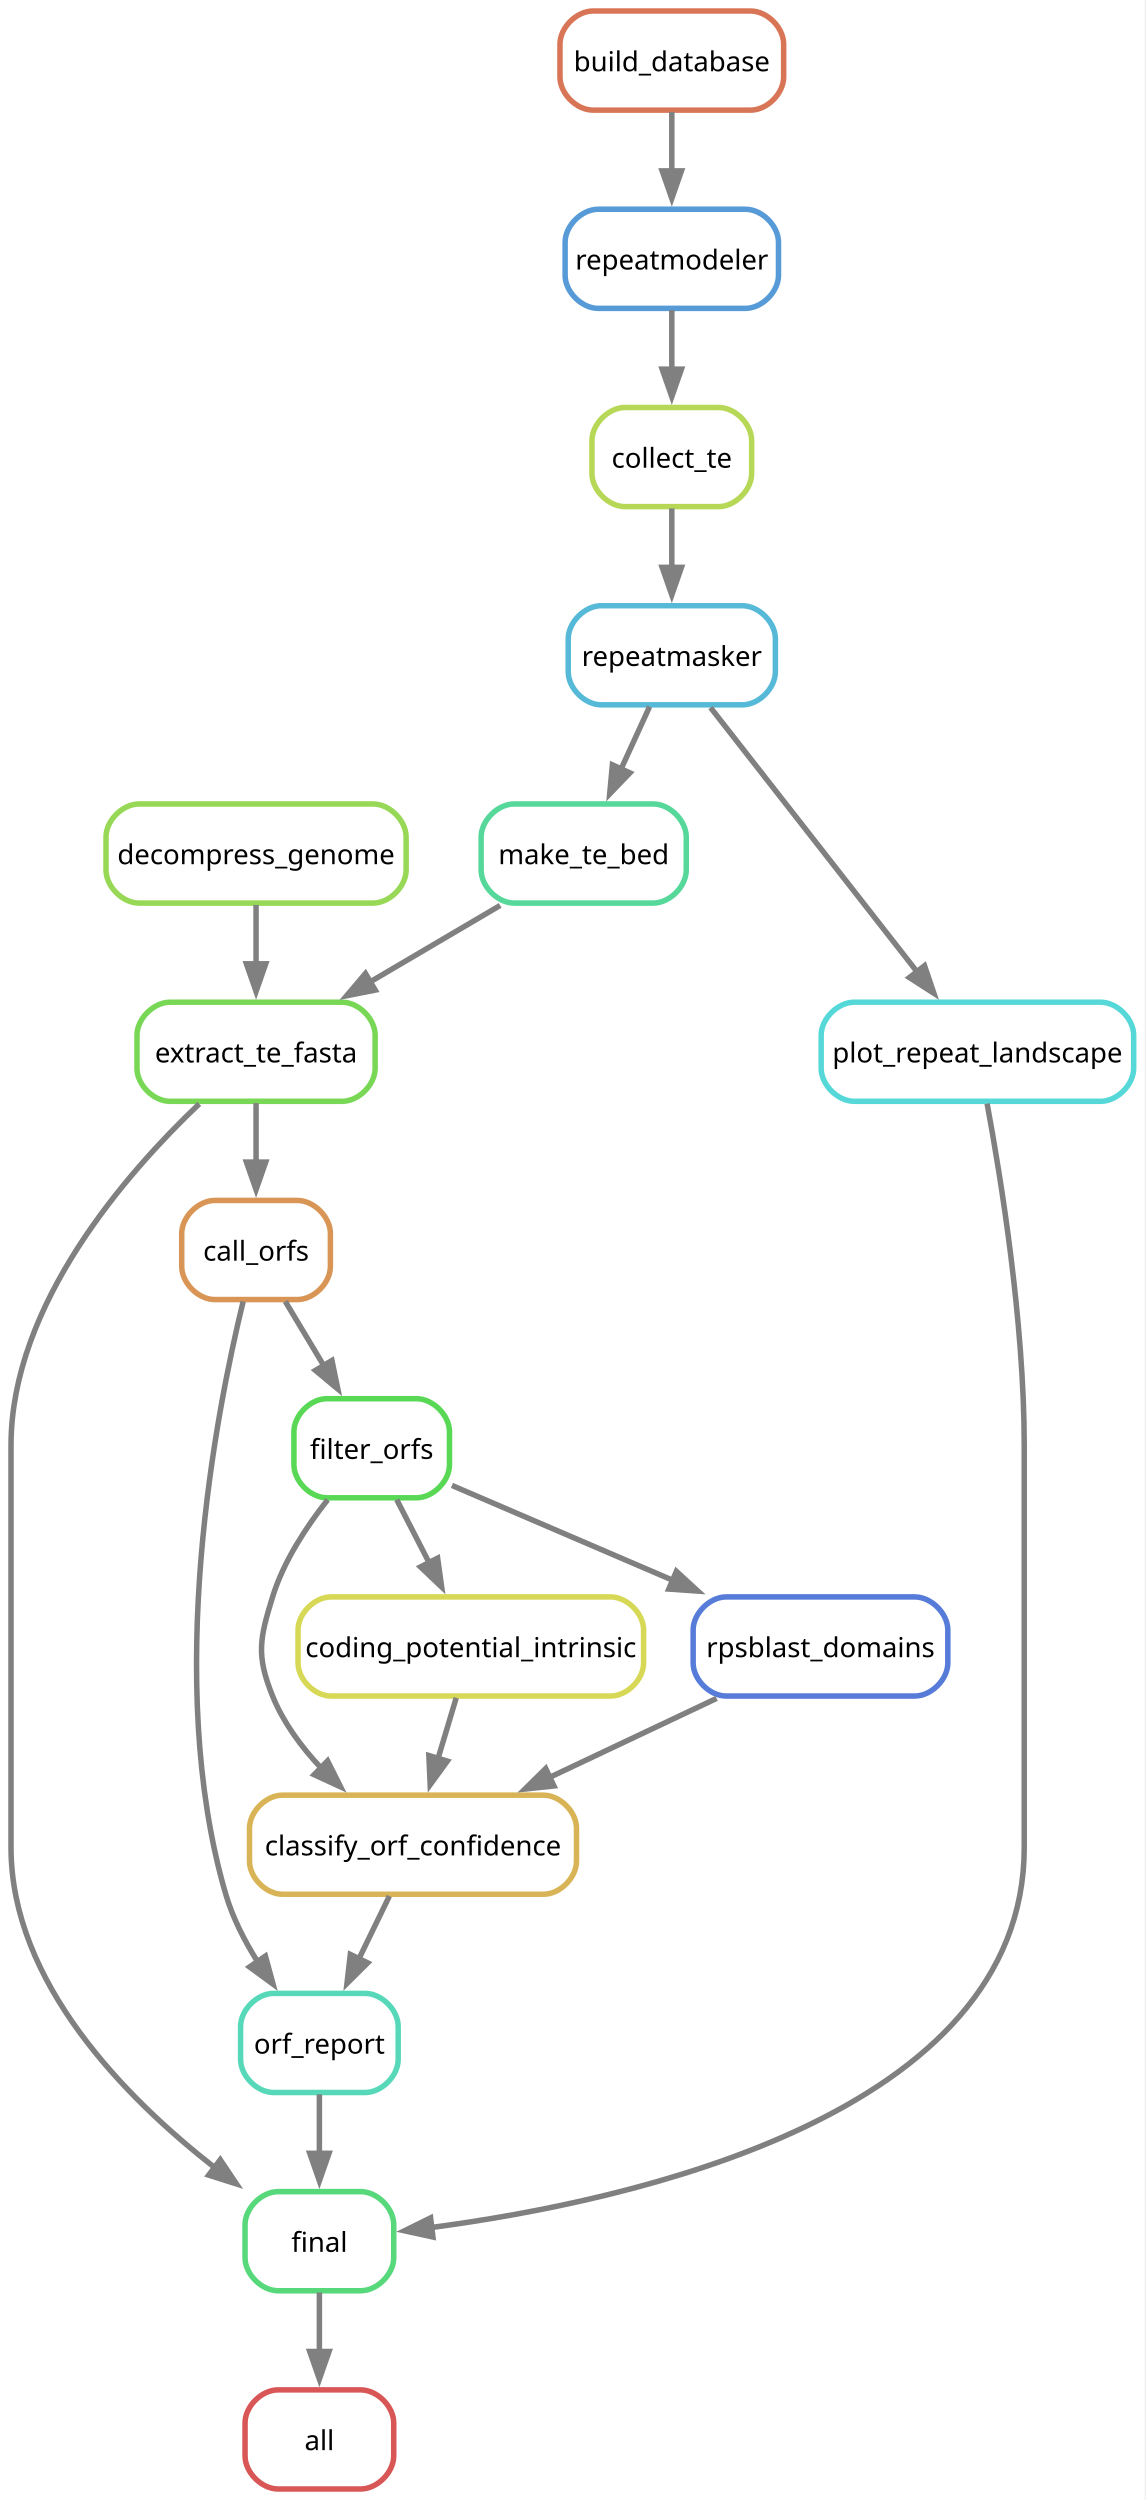
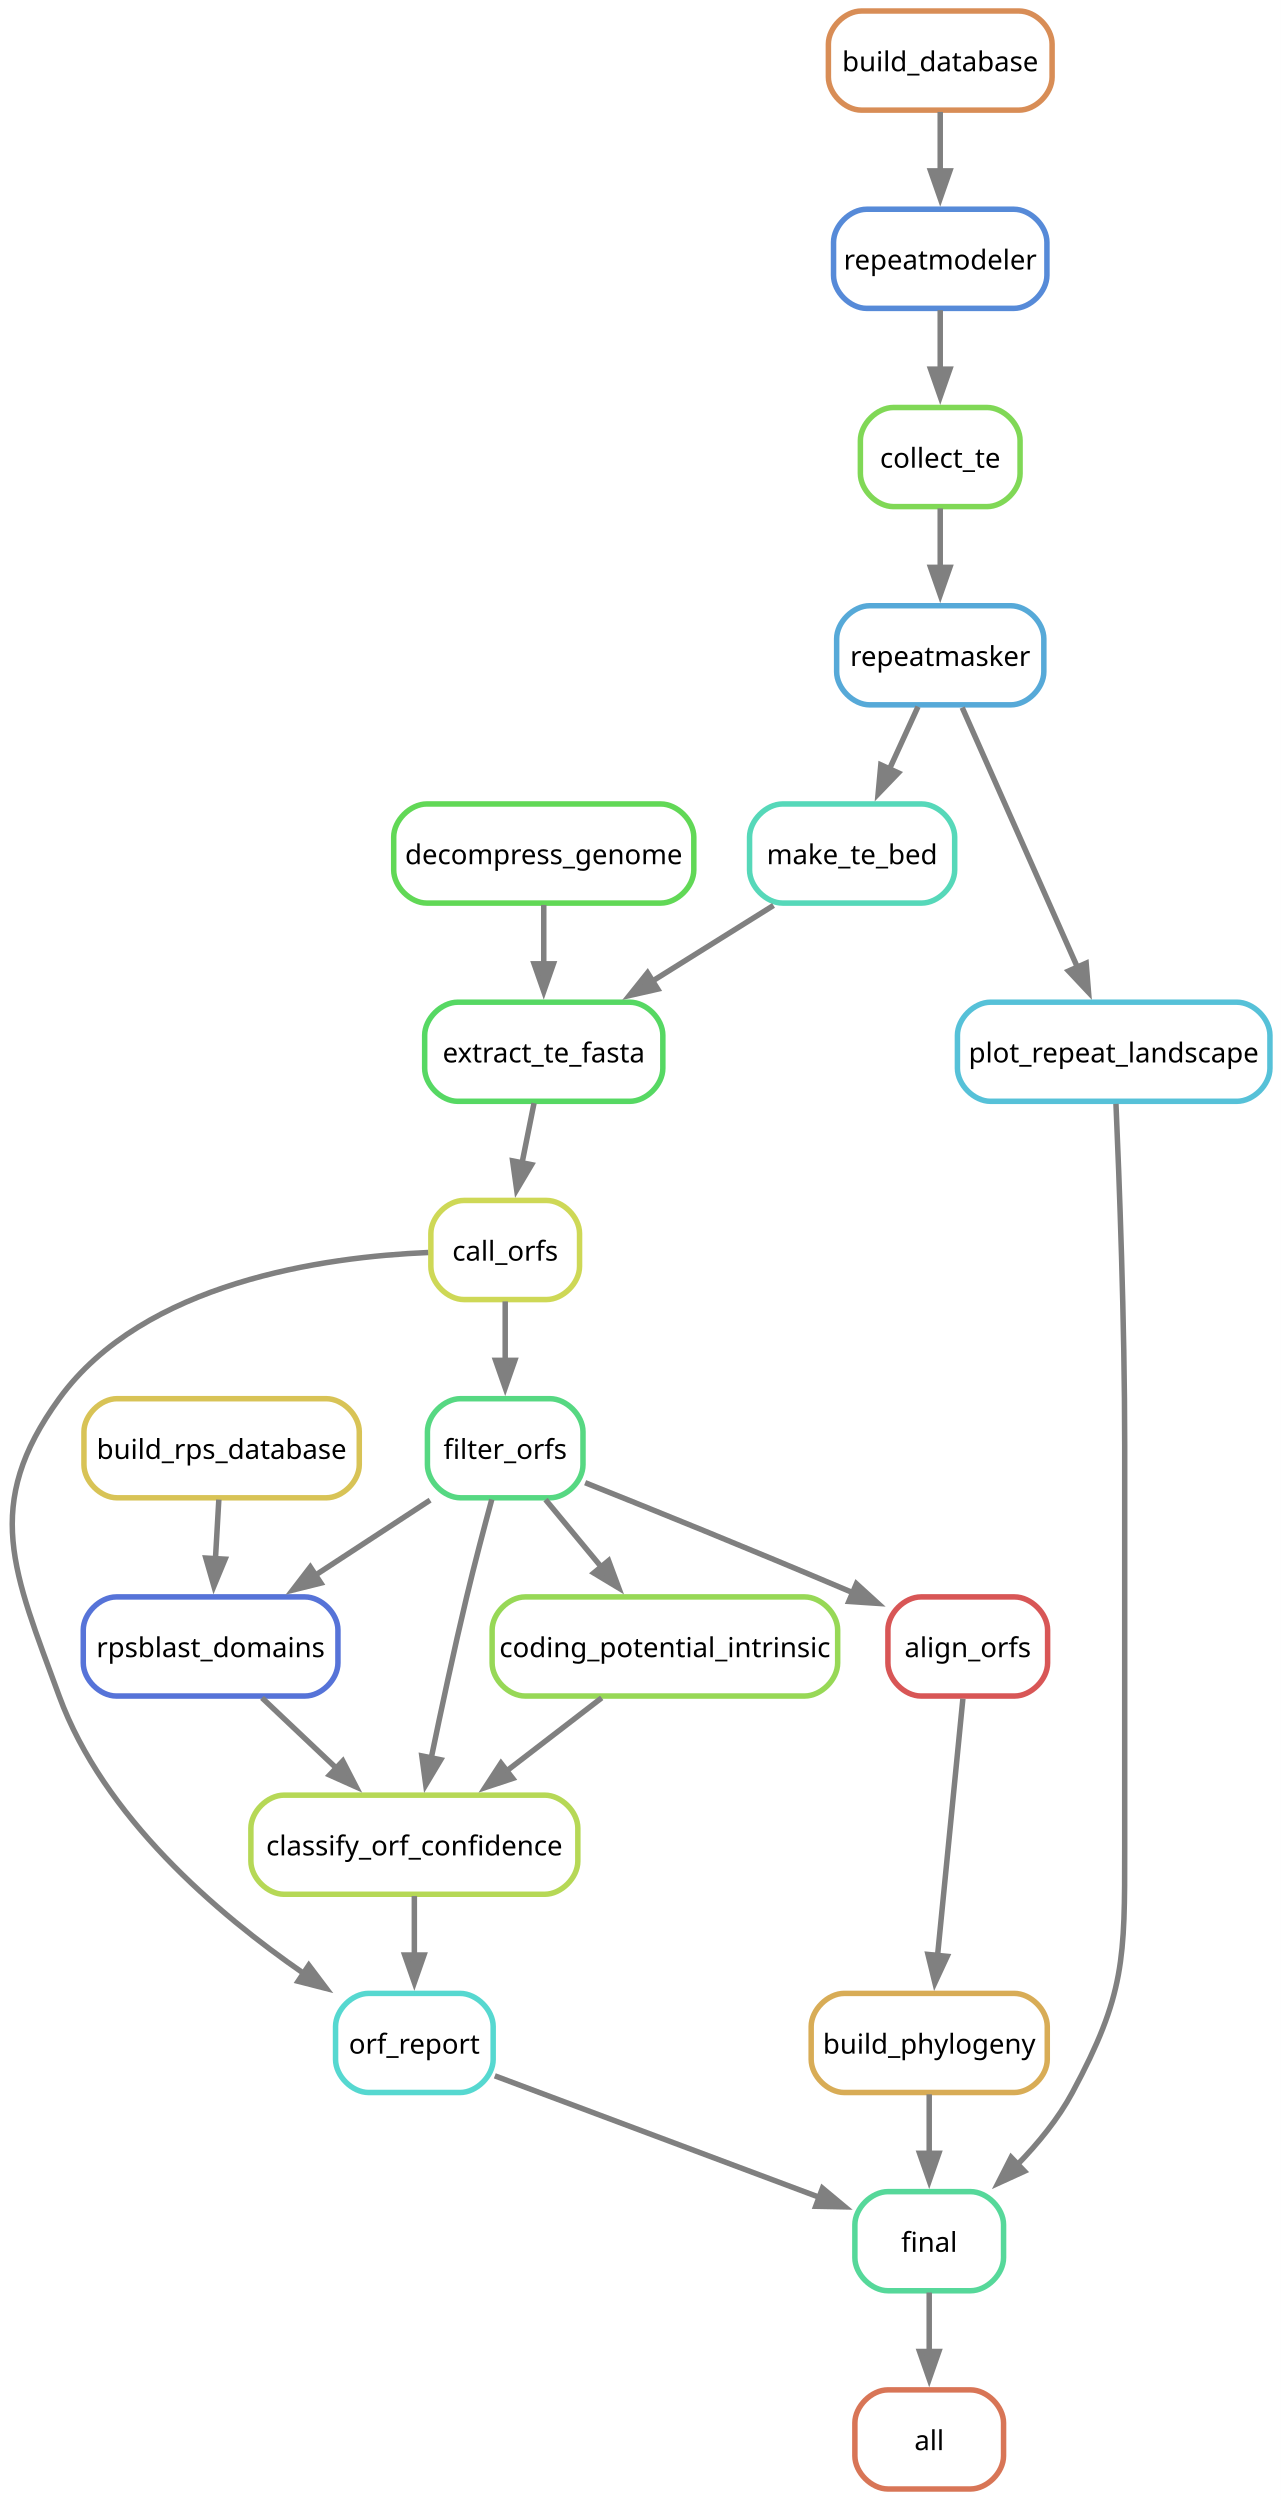
- <svg xmlns="http://www.w3.org/2000/svg" width="416pt" height="908pt" viewBox="0.00 0.00 416.00 908.00">
+ <svg xmlns="http://www.w3.org/2000/svg" width="465pt" height="908pt" viewBox="0.00 0.00 465.00 908.00">
  <g id="graph0" class="graph" transform="scale(1 1) rotate(0) translate(4 904)">
-     <polygon fill="white" stroke="none" points="-4,4 -4,-904 411.75,-904 411.75,4 -4,4" />
+     <polygon fill="white" stroke="none" points="-4,4 -4,-904 461.24,-904 461.24,4 -4,4" />
    <g id="node1" class="node">
-       <path fill="none" stroke="#d85656" stroke-width="2" d="M127,-36C127,-36 97,-36 97,-36 91,-36 85,-30 85,-24 85,-24 85,-12 85,-12 85,-6 91,0 97,0 97,0 127,0 127,0 133,0 139,-6 139,-12 139,-12 139,-24 139,-24 139,-30 133,-36 127,-36" />
-       <text xml:space="preserve" text-anchor="middle" x="112" y="-14.12" font-family="sans" font-size="10.00">all</text>
+       <path fill="none" stroke="#d87556" stroke-width="2" d="M348.49,-36C348.49,-36 318.49,-36 318.49,-36 312.49,-36 306.49,-30 306.49,-24 306.49,-24 306.49,-12 306.49,-12 306.49,-6 312.49,0 318.49,0 318.49,0 348.49,0 348.49,0 354.49,0 360.49,-6 360.49,-12 360.49,-12 360.49,-24 360.49,-24 360.49,-30 354.49,-36 348.49,-36" />
+       <text xml:space="preserve" text-anchor="middle" x="333.49" y="-14.12" font-family="sans" font-size="10.00">all</text>
    </g>
    <g id="node2" class="node">
-       <path fill="none" stroke="#56d87b" stroke-width="2" d="M127,-108C127,-108 97,-108 97,-108 91,-108 85,-102 85,-96 85,-96 85,-84 85,-84 85,-78 91,-72 97,-72 97,-72 127,-72 127,-72 133,-72 139,-78 139,-84 139,-84 139,-96 139,-96 139,-102 133,-108 127,-108" />
-       <text xml:space="preserve" text-anchor="middle" x="112" y="-86.12" font-family="sans" font-size="10.00">final</text>
+       <path fill="none" stroke="#56d89a" stroke-width="2" d="M348.49,-108C348.49,-108 318.49,-108 318.49,-108 312.49,-108 306.49,-102 306.49,-96 306.49,-96 306.49,-84 306.49,-84 306.49,-78 312.49,-72 318.49,-72 318.49,-72 348.49,-72 348.49,-72 354.49,-72 360.49,-78 360.49,-84 360.49,-84 360.49,-96 360.49,-96 360.49,-102 354.49,-108 348.49,-108" />
+       <text xml:space="preserve" text-anchor="middle" x="333.49" y="-86.12" font-family="sans" font-size="10.00">final</text>
    </g>
    <g id="edge1" class="edge">
-       <path fill="none" stroke="grey" stroke-width="2" d="M112,-71.34C112,-64.75 112,-57.08 112,-49.67" />
-       <polygon fill="grey" stroke="grey" stroke-width="2" points="115.5,-49.93 112,-39.93 108.5,-49.93 115.5,-49.93" />
+       <path fill="none" stroke="grey" stroke-width="2" d="M333.49,-71.34C333.49,-64.75 333.49,-57.08 333.49,-49.67" />
+       <polygon fill="grey" stroke="grey" stroke-width="2" points="336.99,-49.93 333.49,-39.93 329.99,-49.93 336.99,-49.93" />
    </g>
    <g id="node3" class="node">
-       <path fill="none" stroke="#56d8d8" stroke-width="2" d="M395.75,-540C395.75,-540 306.25,-540 306.25,-540 300.25,-540 294.25,-534 294.25,-528 294.25,-528 294.25,-516 294.25,-516 294.25,-510 300.25,-504 306.25,-504 306.25,-504 395.75,-504 395.75,-504 401.75,-504 407.75,-510 407.75,-516 407.75,-516 407.75,-528 407.75,-528 407.75,-534 401.75,-540 395.75,-540" />
-       <text xml:space="preserve" text-anchor="middle" x="351" y="-518.12" font-family="sans" font-size="10.00">plot_repeat_landscape</text>
+       <path fill="none" stroke="#56c1d8" stroke-width="2" d="M445.24,-540C445.24,-540 355.74,-540 355.74,-540 349.74,-540 343.74,-534 343.74,-528 343.74,-528 343.74,-516 343.74,-516 343.74,-510 349.74,-504 355.74,-504 355.74,-504 445.24,-504 445.24,-504 451.24,-504 457.24,-510 457.24,-516 457.24,-516 457.24,-528 457.24,-528 457.24,-534 451.24,-540 445.24,-540" />
+       <text xml:space="preserve" text-anchor="middle" x="400.49" y="-518.12" font-family="sans" font-size="10.00">plot_repeat_landscape</text>
    </g>
    <g id="edge3" class="edge">
-       <path fill="none" stroke="grey" stroke-width="2" d="M354.52,-503.15C359.5,-476.32 368,-423.94 368,-379 368,-379 368,-379 368,-233 368,-135.63 224.64,-104.47 152.48,-94.95" />
-       <polygon fill="grey" stroke="grey" stroke-width="2" points="153.24,-91.52 142.89,-93.78 152.39,-98.47 153.24,-91.52" />
+       <path fill="none" stroke="grey" stroke-width="2" d="M401.32,-503.07C402.49,-476.14 404.49,-423.64 404.49,-379 404.49,-379 404.49,-379 404.49,-233 404.49,-192.55 404.64,-179.63 385.49,-144 380.37,-134.47 373.02,-125.5 365.46,-117.74" />
+       <polygon fill="grey" stroke="grey" stroke-width="2" points="368.08,-115.41 358.44,-111.01 363.24,-120.46 368.08,-115.41" />
    </g>
    <g id="node4" class="node">
-       <path fill="none" stroke="#56b9d8" stroke-width="2" d="M265.62,-684C265.62,-684 214.38,-684 214.38,-684 208.38,-684 202.38,-678 202.38,-672 202.38,-672 202.38,-660 202.38,-660 202.38,-654 208.38,-648 214.38,-648 214.38,-648 265.62,-648 265.62,-648 271.62,-648 277.62,-654 277.62,-660 277.62,-660 277.62,-672 277.62,-672 277.62,-678 271.62,-684 265.62,-684" />
-       <text xml:space="preserve" text-anchor="middle" x="240" y="-662.12" font-family="sans" font-size="10.00">repeatmasker</text>
+       <path fill="none" stroke="#56a9d8" stroke-width="2" d="M363.12,-684C363.12,-684 311.87,-684 311.87,-684 305.87,-684 299.87,-678 299.87,-672 299.87,-672 299.87,-660 299.87,-660 299.87,-654 305.87,-648 311.87,-648 311.87,-648 363.12,-648 363.12,-648 369.12,-648 375.12,-654 375.12,-660 375.12,-660 375.12,-672 375.12,-672 375.12,-678 369.12,-684 363.12,-684" />
+       <text xml:space="preserve" text-anchor="middle" x="337.49" y="-662.12" font-family="sans" font-size="10.00">repeatmasker</text>
    </g>
    <g id="edge5" class="edge">
-       <path fill="none" stroke="grey" stroke-width="2" d="M254.06,-647.02C272.99,-622.8 306.87,-579.45 329.14,-550.96" />
-       <polygon fill="grey" stroke="grey" stroke-width="2" points="331.79,-553.26 335.19,-543.22 326.28,-548.95 331.79,-553.26" />
+       <path fill="none" stroke="grey" stroke-width="2" d="M345.47,-647.02C356.03,-623.22 374.77,-580.97 387.41,-552.48" />
+       <polygon fill="grey" stroke="grey" stroke-width="2" points="390.49,-554.17 391.35,-543.61 384.09,-551.33 390.49,-554.17" />
+     </g>
+     <g id="node11" class="node">
+       <path fill="none" stroke="#56d8b9" stroke-width="2" d="M330.74,-612C330.74,-612 280.24,-612 280.24,-612 274.24,-612 268.24,-606 268.24,-600 268.24,-600 268.24,-588 268.24,-588 268.24,-582 274.24,-576 280.24,-576 280.24,-576 330.74,-576 330.74,-576 336.74,-576 342.74,-582 342.74,-588 342.74,-588 342.74,-600 342.74,-600 342.74,-606 336.74,-612 330.74,-612" />
+       <text xml:space="preserve" text-anchor="middle" x="305.49" y="-590.12" font-family="sans" font-size="10.00">make_te_bed</text>
+     </g>
+     <g id="edge14" class="edge">
+       <path fill="none" stroke="grey" stroke-width="2" d="M329.42,-647.34C326.26,-640.43 322.55,-632.31 319,-624.56" />
+       <polygon fill="grey" stroke="grey" stroke-width="2" points="322.27,-623.29 314.93,-615.65 315.91,-626.2 322.27,-623.29" />
+     </g>
+     <g id="node5" class="node">
+       <path fill="none" stroke="#80d856" stroke-width="2" d="M354.49,-756C354.49,-756 320.49,-756 320.49,-756 314.49,-756 308.49,-750 308.49,-744 308.49,-744 308.49,-732 308.49,-732 308.49,-726 314.49,-720 320.49,-720 320.49,-720 354.49,-720 354.49,-720 360.49,-720 366.49,-726 366.49,-732 366.49,-732 366.49,-744 366.49,-744 366.49,-750 360.49,-756 354.49,-756" />
+       <text xml:space="preserve" text-anchor="middle" x="337.49" y="-734.12" font-family="sans" font-size="10.00">collect_te</text>
+     </g>
+     <g id="edge6" class="edge">
+       <path fill="none" stroke="grey" stroke-width="2" d="M337.49,-719.34C337.49,-712.75 337.49,-705.08 337.49,-697.67" />
+       <polygon fill="grey" stroke="grey" stroke-width="2" points="340.99,-697.93 337.49,-687.93 333.99,-697.93 340.99,-697.93" />
+     </g>
+     <g id="node6" class="node">
+       <path fill="none" stroke="#568ad8" stroke-width="2" d="M364.24,-828C364.24,-828 310.74,-828 310.74,-828 304.74,-828 298.74,-822 298.74,-816 298.74,-816 298.74,-804 298.74,-804 298.74,-798 304.74,-792 310.74,-792 310.74,-792 364.24,-792 364.24,-792 370.24,-792 376.24,-798 376.24,-804 376.24,-804 376.24,-816 376.24,-816 376.24,-822 370.24,-828 364.24,-828" />
+       <text xml:space="preserve" text-anchor="middle" x="337.49" y="-806.12" font-family="sans" font-size="10.00">repeatmodeler</text>
+     </g>
+     <g id="edge7" class="edge">
+       <path fill="none" stroke="grey" stroke-width="2" d="M337.49,-791.34C337.49,-784.75 337.49,-777.08 337.49,-769.67" />
+       <polygon fill="grey" stroke="grey" stroke-width="2" points="340.99,-769.93 337.49,-759.93 333.99,-769.93 340.99,-769.93" />
+     </g>
+     <g id="node7" class="node">
+       <path fill="none" stroke="#d88d56" stroke-width="2" d="M366.12,-900C366.12,-900 308.87,-900 308.87,-900 302.87,-900 296.87,-894 296.87,-888 296.87,-888 296.87,-876 296.87,-876 296.87,-870 302.87,-864 308.87,-864 308.87,-864 366.12,-864 366.12,-864 372.12,-864 378.12,-870 378.12,-876 378.12,-876 378.12,-888 378.12,-888 378.12,-894 372.12,-900 366.12,-900" />
+       <text xml:space="preserve" text-anchor="middle" x="337.49" y="-878.12" font-family="sans" font-size="10.00">build_database</text>
+     </g>
+     <g id="edge8" class="edge">
+       <path fill="none" stroke="grey" stroke-width="2" d="M337.49,-863.34C337.49,-856.75 337.49,-849.08 337.49,-841.67" />
+       <polygon fill="grey" stroke="grey" stroke-width="2" points="340.99,-841.93 337.49,-831.93 333.99,-841.93 340.99,-841.93" />
+     </g>
+     <g id="node8" class="node">
+       <path fill="none" stroke="#56d8d0" stroke-width="2" d="M163.12,-180C163.12,-180 129.87,-180 129.87,-180 123.87,-180 117.87,-174 117.87,-168 117.87,-168 117.87,-156 117.87,-156 117.87,-150 123.87,-144 129.87,-144 129.87,-144 163.12,-144 163.12,-144 169.12,-144 175.12,-150 175.12,-156 175.12,-156 175.12,-168 175.12,-168 175.12,-174 169.12,-180 163.12,-180" />
+       <text xml:space="preserve" text-anchor="middle" x="146.49" y="-158.12" font-family="sans" font-size="10.00">orf_report</text>
+     </g>
+     <g id="edge2" class="edge">
+       <path fill="none" stroke="grey" stroke-width="2" d="M175.71,-150.06C207.5,-138.16 258.51,-119.07 293.89,-105.82" />
+       <polygon fill="grey" stroke="grey" stroke-width="2" points="294.72,-109.25 302.86,-102.47 292.27,-102.69 294.72,-109.25" />
    </g>
    <g id="node9" class="node">
-       <path fill="none" stroke="#56d89a" stroke-width="2" d="M233.25,-612C233.25,-612 182.75,-612 182.75,-612 176.75,-612 170.75,-606 170.75,-600 170.75,-600 170.75,-588 170.75,-588 170.75,-582 176.75,-576 182.75,-576 182.75,-576 233.25,-576 233.25,-576 239.25,-576 245.25,-582 245.25,-588 245.25,-588 245.25,-600 245.25,-600 245.25,-606 239.25,-612 233.25,-612" />
-       <text xml:space="preserve" text-anchor="middle" x="208" y="-590.12" font-family="sans" font-size="10.00">make_te_bed</text>
+       <path fill="none" stroke="#ced856" stroke-width="2" d="M194.49,-468C194.49,-468 164.49,-468 164.49,-468 158.49,-468 152.49,-462 152.49,-456 152.49,-456 152.49,-444 152.49,-444 152.49,-438 158.49,-432 164.49,-432 164.49,-432 194.49,-432 194.49,-432 200.49,-432 206.49,-438 206.49,-444 206.49,-444 206.49,-456 206.49,-456 206.49,-462 200.49,-468 194.49,-468" />
+       <text xml:space="preserve" text-anchor="middle" x="179.49" y="-446.12" font-family="sans" font-size="10.00">call_orfs</text>
+     </g>
+     <g id="edge9" class="edge">
+       <path fill="none" stroke="grey" stroke-width="2" d="M151.51,-449.09C113.91,-447.51 48.23,-438.41 17.49,-396 -10.68,-357.14 0.97,-333.07 17.49,-288 33.53,-244.26 74.78,-209 106.35,-187.22" />
+       <polygon fill="grey" stroke="grey" stroke-width="2" points="108.16,-190.23 114.54,-181.77 104.28,-184.4 108.16,-190.23" />
+     </g>
+     <g id="node14" class="node">
+       <path fill="none" stroke="#56d882" stroke-width="2" d="M195.74,-396C195.74,-396 163.24,-396 163.24,-396 157.24,-396 151.24,-390 151.24,-384 151.24,-384 151.24,-372 151.24,-372 151.24,-366 157.24,-360 163.24,-360 163.24,-360 195.74,-360 195.74,-360 201.74,-360 207.74,-366 207.74,-372 207.74,-372 207.74,-384 207.74,-384 207.74,-390 201.74,-396 195.74,-396" />
+       <text xml:space="preserve" text-anchor="middle" x="179.49" y="-374.12" font-family="sans" font-size="10.00">filter_orfs</text>
+     </g>
+     <g id="edge18" class="edge">
+       <path fill="none" stroke="grey" stroke-width="2" d="M179.49,-431.34C179.49,-424.75 179.49,-417.08 179.49,-409.67" />
+       <polygon fill="grey" stroke="grey" stroke-width="2" points="182.99,-409.93 179.49,-399.93 175.99,-409.93 182.99,-409.93" />
+     </g>
+     <g id="node10" class="node">
+       <path fill="none" stroke="#56d863" stroke-width="2" d="M224.74,-540C224.74,-540 162.24,-540 162.24,-540 156.24,-540 150.24,-534 150.24,-528 150.24,-528 150.24,-516 150.24,-516 150.24,-510 156.24,-504 162.24,-504 162.24,-504 224.74,-504 224.74,-504 230.74,-504 236.74,-510 236.74,-516 236.74,-516 236.74,-528 236.74,-528 236.74,-534 230.74,-540 224.74,-540" />
+       <text xml:space="preserve" text-anchor="middle" x="193.49" y="-518.12" font-family="sans" font-size="10.00">extract_te_fasta</text>
    </g>
    <g id="edge11" class="edge">
-       <path fill="none" stroke="grey" stroke-width="2" d="M231.93,-647.34C228.77,-640.43 225.06,-632.31 221.51,-624.56" />
-       <polygon fill="grey" stroke="grey" stroke-width="2" points="224.78,-623.29 217.44,-615.65 218.42,-626.2 224.78,-623.29" />
+       <path fill="none" stroke="grey" stroke-width="2" d="M189.96,-503.34C188.64,-496.75 187.11,-489.08 185.62,-481.67" />
+       <polygon fill="grey" stroke="grey" stroke-width="2" points="189.06,-480.99 183.66,-471.87 182.19,-482.36 189.06,-480.99" />
    </g>
-     <g id="node5" class="node">
-       <path fill="none" stroke="#b6d856" stroke-width="2" d="M257,-756C257,-756 223,-756 223,-756 217,-756 211,-750 211,-744 211,-744 211,-732 211,-732 211,-726 217,-720 223,-720 223,-720 257,-720 257,-720 263,-720 269,-726 269,-732 269,-732 269,-744 269,-744 269,-750 263,-756 257,-756" />
-       <text xml:space="preserve" text-anchor="middle" x="240" y="-734.12" font-family="sans" font-size="10.00">collect_te</text>
+     <g id="edge13" class="edge">
+       <path fill="none" stroke="grey" stroke-width="2" d="M276.94,-575.15C263.51,-566.76 247.28,-556.62 232.73,-547.52" />
+       <polygon fill="grey" stroke="grey" stroke-width="2" points="234.89,-544.75 224.56,-542.42 231.18,-550.68 234.89,-544.75" />
    </g>
-     <g id="edge6" class="edge">
-       <path fill="none" stroke="grey" stroke-width="2" d="M240,-719.34C240,-712.75 240,-705.08 240,-697.67" />
-       <polygon fill="grey" stroke="grey" stroke-width="2" points="243.5,-697.93 240,-687.93 236.5,-697.93 243.5,-697.93" />
+     <g id="node12" class="node">
+       <path fill="none" stroke="#61d856" stroke-width="2" d="M235.99,-612C235.99,-612 150.99,-612 150.99,-612 144.99,-612 138.99,-606 138.99,-600 138.99,-600 138.99,-588 138.99,-588 138.99,-582 144.99,-576 150.99,-576 150.99,-576 235.99,-576 235.99,-576 241.99,-576 247.99,-582 247.99,-588 247.99,-588 247.99,-600 247.99,-600 247.99,-606 241.99,-612 235.99,-612" />
+       <text xml:space="preserve" text-anchor="middle" x="193.49" y="-590.12" font-family="sans" font-size="10.00">decompress_genome</text>
    </g>
-     <g id="node6" class="node">
-       <path fill="none" stroke="#569ad8" stroke-width="2" d="M266.75,-828C266.75,-828 213.25,-828 213.25,-828 207.25,-828 201.25,-822 201.25,-816 201.25,-816 201.25,-804 201.25,-804 201.25,-798 207.25,-792 213.25,-792 213.25,-792 266.75,-792 266.75,-792 272.75,-792 278.75,-798 278.75,-804 278.75,-804 278.75,-816 278.75,-816 278.75,-822 272.75,-828 266.75,-828" />
-       <text xml:space="preserve" text-anchor="middle" x="240" y="-806.12" font-family="sans" font-size="10.00">repeatmodeler</text>
+     <g id="edge12" class="edge">
+       <path fill="none" stroke="grey" stroke-width="2" d="M193.49,-575.34C193.49,-568.75 193.49,-561.08 193.49,-553.67" />
+       <polygon fill="grey" stroke="grey" stroke-width="2" points="196.99,-553.93 193.49,-543.93 189.99,-553.93 196.99,-553.93" />
    </g>
-     <g id="edge7" class="edge">
-       <path fill="none" stroke="grey" stroke-width="2" d="M240,-791.34C240,-784.75 240,-777.08 240,-769.67" />
-       <polygon fill="grey" stroke="grey" stroke-width="2" points="243.5,-769.93 240,-759.93 236.5,-769.93 243.5,-769.93" />
+     <g id="node13" class="node">
+       <path fill="none" stroke="#b6d856" stroke-width="2" d="M193.87,-252C193.87,-252 99.12,-252 99.12,-252 93.12,-252 87.12,-246 87.12,-240 87.12,-240 87.12,-228 87.12,-228 87.12,-222 93.12,-216 99.12,-216 99.12,-216 193.87,-216 193.87,-216 199.87,-216 205.87,-222 205.87,-228 205.87,-228 205.87,-240 205.87,-240 205.87,-246 199.87,-252 193.87,-252" />
+       <text xml:space="preserve" text-anchor="middle" x="146.49" y="-230.12" font-family="sans" font-size="10.00">classify_orf_confidence</text>
    </g>
-     <g id="node7" class="node">
-       <path fill="none" stroke="#d87556" stroke-width="2" d="M268.62,-900C268.62,-900 211.38,-900 211.38,-900 205.38,-900 199.38,-894 199.38,-888 199.38,-888 199.38,-876 199.38,-876 199.38,-870 205.38,-864 211.38,-864 211.38,-864 268.62,-864 268.62,-864 274.62,-864 280.62,-870 280.62,-876 280.62,-876 280.62,-888 280.62,-888 280.62,-894 274.62,-900 268.62,-900" />
-       <text xml:space="preserve" text-anchor="middle" x="240" y="-878.12" font-family="sans" font-size="10.00">build_database</text>
+     <g id="edge10" class="edge">
+       <path fill="none" stroke="grey" stroke-width="2" d="M146.49,-215.34C146.49,-208.75 146.49,-201.08 146.49,-193.67" />
+       <polygon fill="grey" stroke="grey" stroke-width="2" points="149.99,-193.93 146.49,-183.93 142.99,-193.93 149.99,-193.93" />
    </g>
-     <g id="edge8" class="edge">
-       <path fill="none" stroke="grey" stroke-width="2" d="M240,-863.34C240,-856.75 240,-849.08 240,-841.67" />
-       <polygon fill="grey" stroke="grey" stroke-width="2" points="243.5,-841.93 240,-831.93 236.5,-841.93 243.5,-841.93" />
+     <g id="edge17" class="edge">
+       <path fill="none" stroke="grey" stroke-width="2" d="M174.61,-359.39C171.82,-349.1 168.32,-335.85 165.49,-324 160.86,-304.6 156.17,-282.69 152.62,-265.46" />
+       <polygon fill="grey" stroke="grey" stroke-width="2" points="156.06,-264.85 150.63,-255.75 149.21,-266.25 156.06,-264.85" />
    </g>
-     <g id="node8" class="node">
-       <path fill="none" stroke="#78d856" stroke-width="2" d="M120.25,-540C120.25,-540 57.75,-540 57.75,-540 51.75,-540 45.75,-534 45.75,-528 45.75,-528 45.75,-516 45.75,-516 45.75,-510 51.75,-504 57.75,-504 57.75,-504 120.25,-504 120.25,-504 126.25,-504 132.25,-510 132.25,-516 132.25,-516 132.25,-528 132.25,-528 132.25,-534 126.25,-540 120.25,-540" />
-       <text xml:space="preserve" text-anchor="middle" x="89" y="-518.12" font-family="sans" font-size="10.00">extract_te_fasta</text>
+     <g id="node15" class="node">
+       <path fill="none" stroke="#97d856" stroke-width="2" d="M288.24,-324C288.24,-324 186.74,-324 186.74,-324 180.74,-324 174.74,-318 174.74,-312 174.74,-312 174.74,-300 174.74,-300 174.74,-294 180.74,-288 186.74,-288 186.74,-288 288.24,-288 288.24,-288 294.24,-288 300.24,-294 300.24,-300 300.24,-300 300.24,-312 300.24,-312 300.24,-318 294.24,-324 288.24,-324" />
+       <text xml:space="preserve" text-anchor="middle" x="237.49" y="-302.12" font-family="sans" font-size="10.00">coding_potential_intrinsic</text>
+     </g>
+     <g id="edge19" class="edge">
+       <path fill="none" stroke="grey" stroke-width="2" d="M194.13,-359.34C200.26,-351.93 207.54,-343.14 214.37,-334.9" />
+       <polygon fill="grey" stroke="grey" stroke-width="2" points="217.04,-337.17 220.73,-327.23 211.65,-332.7 217.04,-337.17" />
+     </g>
+     <g id="node16" class="node">
+       <path fill="none" stroke="#5673d8" stroke-width="2" d="M106.74,-324C106.74,-324 38.24,-324 38.24,-324 32.24,-324 26.24,-318 26.24,-312 26.24,-312 26.24,-300 26.24,-300 26.24,-294 32.24,-288 38.24,-288 38.24,-288 106.74,-288 106.74,-288 112.74,-288 118.74,-294 118.74,-300 118.74,-300 118.74,-312 118.74,-312 118.74,-318 112.74,-324 106.74,-324" />
+       <text xml:space="preserve" text-anchor="middle" x="72.49" y="-302.12" font-family="sans" font-size="10.00">rpsblast_domains</text>
+     </g>
+     <g id="edge21" class="edge">
+       <path fill="none" stroke="grey" stroke-width="2" d="M152.21,-359.15C139.51,-350.84 124.19,-340.82 110.38,-331.79" />
+       <polygon fill="grey" stroke="grey" stroke-width="2" points="112.54,-329.02 102.25,-326.47 108.7,-334.87 112.54,-329.02" />
+     </g>
+     <g id="node19" class="node">
+       <path fill="none" stroke="#d85656" stroke-width="2" d="M364.49,-324C364.49,-324 330.49,-324 330.49,-324 324.49,-324 318.49,-318 318.49,-312 318.49,-312 318.49,-300 318.49,-300 318.49,-294 324.49,-288 330.49,-288 330.49,-288 364.49,-288 364.49,-288 370.49,-288 376.49,-294 376.49,-300 376.49,-300 376.49,-312 376.49,-312 376.49,-318 370.49,-324 364.49,-324" />
+       <text xml:space="preserve" text-anchor="middle" x="347.49" y="-302.12" font-family="sans" font-size="10.00">align_orfs</text>
+     </g>
+     <g id="edge23" class="edge">
+       <path fill="none" stroke="grey" stroke-width="2" d="M208.52,-365.49C232.47,-355.92 267.59,-341.74 305.73,-325.54" />
+       <polygon fill="grey" stroke="grey" stroke-width="2" points="307.05,-328.79 314.88,-321.65 304.3,-322.35 307.05,-328.79" />
+     </g>
+     <g id="edge16" class="edge">
+       <path fill="none" stroke="grey" stroke-width="2" d="M214.53,-287.34C204.05,-279.27 191.43,-269.57 179.92,-260.72" />
+       <polygon fill="grey" stroke="grey" stroke-width="2" points="182.22,-258.07 172.16,-254.75 177.95,-263.62 182.22,-258.07" />
+     </g>
+     <g id="edge15" class="edge">
+       <path fill="none" stroke="grey" stroke-width="2" d="M91.16,-287.34C99.34,-279.6 109.11,-270.36 118.15,-261.81" />
+       <polygon fill="grey" stroke="grey" stroke-width="2" points="120.51,-264.4 125.37,-254.98 115.7,-259.31 120.51,-264.4" />
+     </g>
+     <g id="node17" class="node">
+       <path fill="none" stroke="#d8c356" stroke-width="2" d="M114.49,-396C114.49,-396 38.49,-396 38.49,-396 32.49,-396 26.49,-390 26.49,-384 26.49,-384 26.49,-372 26.49,-372 26.49,-366 32.49,-360 38.49,-360 38.49,-360 114.49,-360 114.49,-360 120.49,-360 126.49,-366 126.49,-372 126.49,-372 126.49,-384 126.49,-384 126.49,-390 120.49,-396 114.49,-396" />
+       <text xml:space="preserve" text-anchor="middle" x="76.49" y="-374.12" font-family="sans" font-size="10.00">build_rps_database</text>
+     </g>
+     <g id="edge20" class="edge">
+       <path fill="none" stroke="grey" stroke-width="2" d="M75.48,-359.34C75.1,-352.75 74.67,-345.08 74.24,-337.67" />
+       <polygon fill="grey" stroke="grey" stroke-width="2" points="77.75,-337.71 73.69,-327.92 70.76,-338.11 77.75,-337.71" />
+     </g>
+     <g id="node18" class="node">
+       <path fill="none" stroke="#d8ac56" stroke-width="2" d="M364.37,-180C364.37,-180 302.62,-180 302.62,-180 296.62,-180 290.62,-174 290.62,-168 290.62,-168 290.62,-156 290.62,-156 290.62,-150 296.62,-144 302.62,-144 302.62,-144 364.37,-144 364.37,-144 370.37,-144 376.37,-150 376.37,-156 376.37,-156 376.37,-168 376.37,-168 376.37,-174 370.37,-180 364.37,-180" />
+       <text xml:space="preserve" text-anchor="middle" x="333.49" y="-158.12" font-family="sans" font-size="10.00">build_phylogeny</text>
    </g>
    <g id="edge4" class="edge">
-       <path fill="none" stroke="grey" stroke-width="2" d="M68.36,-503.07C42.07,-478.12 0,-430.21 0,-379 0,-379 0,-379 0,-233 0,-183.99 41.65,-141.95 74.15,-116.6" />
-       <polygon fill="grey" stroke="grey" stroke-width="2" points="76,-119.59 81.89,-110.79 71.79,-113.99 76,-119.59" />
+       <path fill="none" stroke="grey" stroke-width="2" d="M333.49,-143.34C333.49,-136.75 333.49,-129.08 333.49,-121.67" />
+       <polygon fill="grey" stroke="grey" stroke-width="2" points="336.99,-121.93 333.49,-111.93 329.99,-121.93 336.99,-121.93" />
    </g>
-     <g id="node12" class="node">
-       <path fill="none" stroke="#d89556" stroke-width="2" d="M104,-468C104,-468 74,-468 74,-468 68,-468 62,-462 62,-456 62,-456 62,-444 62,-444 62,-438 68,-432 74,-432 74,-432 104,-432 104,-432 110,-432 116,-438 116,-444 116,-444 116,-456 116,-456 116,-462 110,-468 104,-468" />
-       <text xml:space="preserve" text-anchor="middle" x="89" y="-446.12" font-family="sans" font-size="10.00">call_orfs</text>
-     </g>
-     <g id="edge14" class="edge">
-       <path fill="none" stroke="grey" stroke-width="2" d="M89,-503.34C89,-496.75 89,-489.08 89,-481.67" />
-       <polygon fill="grey" stroke="grey" stroke-width="2" points="92.5,-481.93 89,-471.93 85.5,-481.93 92.5,-481.93" />
-     </g>
-     <g id="edge10" class="edge">
-       <path fill="none" stroke="grey" stroke-width="2" d="M177.66,-575.15C163.26,-566.68 145.82,-556.42 130.23,-547.25" />
-       <polygon fill="grey" stroke="grey" stroke-width="2" points="132.28,-544.4 121.89,-542.35 128.74,-550.43 132.28,-544.4" />
-     </g>
-     <g id="node10" class="node">
-       <path fill="none" stroke="#97d856" stroke-width="2" d="M131.5,-612C131.5,-612 46.5,-612 46.5,-612 40.5,-612 34.5,-606 34.5,-600 34.5,-600 34.5,-588 34.5,-588 34.5,-582 40.5,-576 46.5,-576 46.5,-576 131.5,-576 131.5,-576 137.5,-576 143.5,-582 143.5,-588 143.5,-588 143.5,-600 143.5,-600 143.5,-606 137.5,-612 131.5,-612" />
-       <text xml:space="preserve" text-anchor="middle" x="89" y="-590.12" font-family="sans" font-size="10.00">decompress_genome</text>
-     </g>
-     <g id="edge9" class="edge">
-       <path fill="none" stroke="grey" stroke-width="2" d="M89,-575.34C89,-568.75 89,-561.08 89,-553.67" />
-       <polygon fill="grey" stroke="grey" stroke-width="2" points="92.5,-553.93 89,-543.93 85.5,-553.93 92.5,-553.93" />
-     </g>
-     <g id="node11" class="node">
-       <path fill="none" stroke="#56d8b9" stroke-width="2" d="M128.62,-180C128.62,-180 95.38,-180 95.38,-180 89.38,-180 83.38,-174 83.38,-168 83.38,-168 83.38,-156 83.38,-156 83.38,-150 89.38,-144 95.38,-144 95.38,-144 128.62,-144 128.62,-144 134.62,-144 140.62,-150 140.62,-156 140.62,-156 140.62,-168 140.62,-168 140.62,-174 134.62,-180 128.62,-180" />
-       <text xml:space="preserve" text-anchor="middle" x="112" y="-158.12" font-family="sans" font-size="10.00">orf_report</text>
-     </g>
-     <g id="edge2" class="edge">
-       <path fill="none" stroke="grey" stroke-width="2" d="M112,-143.34C112,-136.75 112,-129.08 112,-121.67" />
-       <polygon fill="grey" stroke="grey" stroke-width="2" points="115.5,-121.93 112,-111.93 108.5,-121.93 115.5,-121.93" />
-     </g>
-     <g id="edge12" class="edge">
-       <path fill="none" stroke="grey" stroke-width="2" d="M84.31,-431.29C74.65,-391.72 55.27,-293.53 78,-216 80.49,-207.5 84.81,-199.07 89.55,-191.52" />
-       <polygon fill="grey" stroke="grey" stroke-width="2" points="92.4,-193.56 95.18,-183.34 86.63,-189.6 92.4,-193.56" />
-     </g>
-     <g id="node14" class="node">
-       <path fill="none" stroke="#59d856" stroke-width="2" d="M147.25,-396C147.25,-396 114.75,-396 114.75,-396 108.75,-396 102.75,-390 102.75,-384 102.75,-384 102.75,-372 102.75,-372 102.75,-366 108.75,-360 114.75,-360 114.75,-360 147.25,-360 147.25,-360 153.25,-360 159.25,-366 159.25,-372 159.25,-372 159.25,-384 159.25,-384 159.25,-390 153.25,-396 147.25,-396" />
-       <text xml:space="preserve" text-anchor="middle" x="131" y="-374.12" font-family="sans" font-size="10.00">filter_orfs</text>
-     </g>
-     <g id="edge18" class="edge">
-       <path fill="none" stroke="grey" stroke-width="2" d="M99.6,-431.34C103.84,-424.26 108.85,-415.92 113.6,-408" />
-       <polygon fill="grey" stroke="grey" stroke-width="2" points="116.56,-409.87 118.7,-399.5 110.56,-406.27 116.56,-409.87" />
-     </g>
-     <g id="node13" class="node">
-       <path fill="none" stroke="#d8b456" stroke-width="2" d="M193.38,-252C193.38,-252 98.62,-252 98.62,-252 92.62,-252 86.62,-246 86.62,-240 86.62,-240 86.62,-228 86.62,-228 86.62,-222 92.62,-216 98.62,-216 98.62,-216 193.38,-216 193.38,-216 199.38,-216 205.38,-222 205.38,-228 205.38,-228 205.38,-240 205.38,-240 205.38,-246 199.38,-252 193.38,-252" />
-       <text xml:space="preserve" text-anchor="middle" x="146" y="-230.12" font-family="sans" font-size="10.00">classify_orf_confidence</text>
-     </g>
-     <g id="edge13" class="edge">
-       <path fill="none" stroke="grey" stroke-width="2" d="M137.42,-215.34C134.06,-208.43 130.12,-200.31 126.36,-192.56" />
-       <polygon fill="grey" stroke="grey" stroke-width="2" points="129.54,-191.09 122.02,-183.62 123.24,-194.15 129.54,-191.09" />
-     </g>
-     <g id="edge15" class="edge">
-       <path fill="none" stroke="grey" stroke-width="2" d="M115.01,-359.3C107.35,-349.62 98.99,-336.97 95,-324 90.3,-308.71 89.02,-302.84 95,-288 98.89,-278.34 105.48,-269.46 112.65,-261.83" />
-       <polygon fill="grey" stroke="grey" stroke-width="2" points="114.97,-264.46 119.72,-254.99 110.1,-259.44 114.97,-264.46" />
-     </g>
-     <g id="node15" class="node">
-       <path fill="none" stroke="#d6d856" stroke-width="2" d="M217.75,-324C217.75,-324 116.25,-324 116.25,-324 110.25,-324 104.25,-318 104.25,-312 104.25,-312 104.25,-300 104.25,-300 104.25,-294 110.25,-288 116.25,-288 116.25,-288 217.75,-288 217.75,-288 223.75,-288 229.75,-294 229.75,-300 229.75,-300 229.75,-312 229.75,-312 229.75,-318 223.75,-324 217.75,-324" />
-       <text xml:space="preserve" text-anchor="middle" x="167" y="-302.12" font-family="sans" font-size="10.00">coding_potential_intrinsic</text>
-     </g>
-     <g id="edge19" class="edge">
-       <path fill="none" stroke="grey" stroke-width="2" d="M140.08,-359.34C143.68,-352.34 147.91,-344.12 151.94,-336.28" />
-       <polygon fill="grey" stroke="grey" stroke-width="2" points="154.95,-338.09 156.41,-327.59 148.72,-334.89 154.95,-338.09" />
-     </g>
-     <g id="node16" class="node">
-       <path fill="none" stroke="#567bd8" stroke-width="2" d="M328.25,-324C328.25,-324 259.75,-324 259.75,-324 253.75,-324 247.75,-318 247.75,-312 247.75,-312 247.75,-300 247.75,-300 247.75,-294 253.75,-288 259.75,-288 259.75,-288 328.25,-288 328.25,-288 334.25,-288 340.25,-294 340.25,-300 340.25,-300 340.25,-312 340.25,-312 340.25,-318 334.25,-324 328.25,-324" />
-       <text xml:space="preserve" text-anchor="middle" x="294" y="-302.12" font-family="sans" font-size="10.00">rpsblast_domains</text>
-     </g>
-     <g id="edge20" class="edge">
-       <path fill="none" stroke="grey" stroke-width="2" d="M160.14,-364.49C182.38,-354.94 213.63,-341.52 240.34,-330.04" />
-       <polygon fill="grey" stroke="grey" stroke-width="2" points="241.66,-333.29 249.47,-326.12 238.9,-326.85 241.66,-333.29" />
-     </g>
-     <g id="edge16" class="edge">
-       <path fill="none" stroke="grey" stroke-width="2" d="M161.7,-287.34C159.68,-280.59 157.31,-272.69 155.03,-265.11" />
-       <polygon fill="grey" stroke="grey" stroke-width="2" points="158.47,-264.37 152.24,-255.8 151.76,-266.39 158.47,-264.37" />
-     </g>
-     <g id="edge17" class="edge">
-       <path fill="none" stroke="grey" stroke-width="2" d="M256.27,-287.15C237.81,-278.43 215.36,-267.81 195.54,-258.43" />
-       <polygon fill="grey" stroke="grey" stroke-width="2" points="197.19,-255.34 186.65,-254.23 194.2,-261.67 197.19,-255.34" />
+     <g id="edge22" class="edge">
+       <path fill="none" stroke="grey" stroke-width="2" d="M345.72,-287.02C343.4,-263.54 339.32,-222.11 336.51,-193.64" />
+       <polygon fill="grey" stroke="grey" stroke-width="2" points="340.01,-193.46 335.55,-183.85 333.04,-194.15 340.01,-193.46" />
    </g>
  </g>
</svg>
